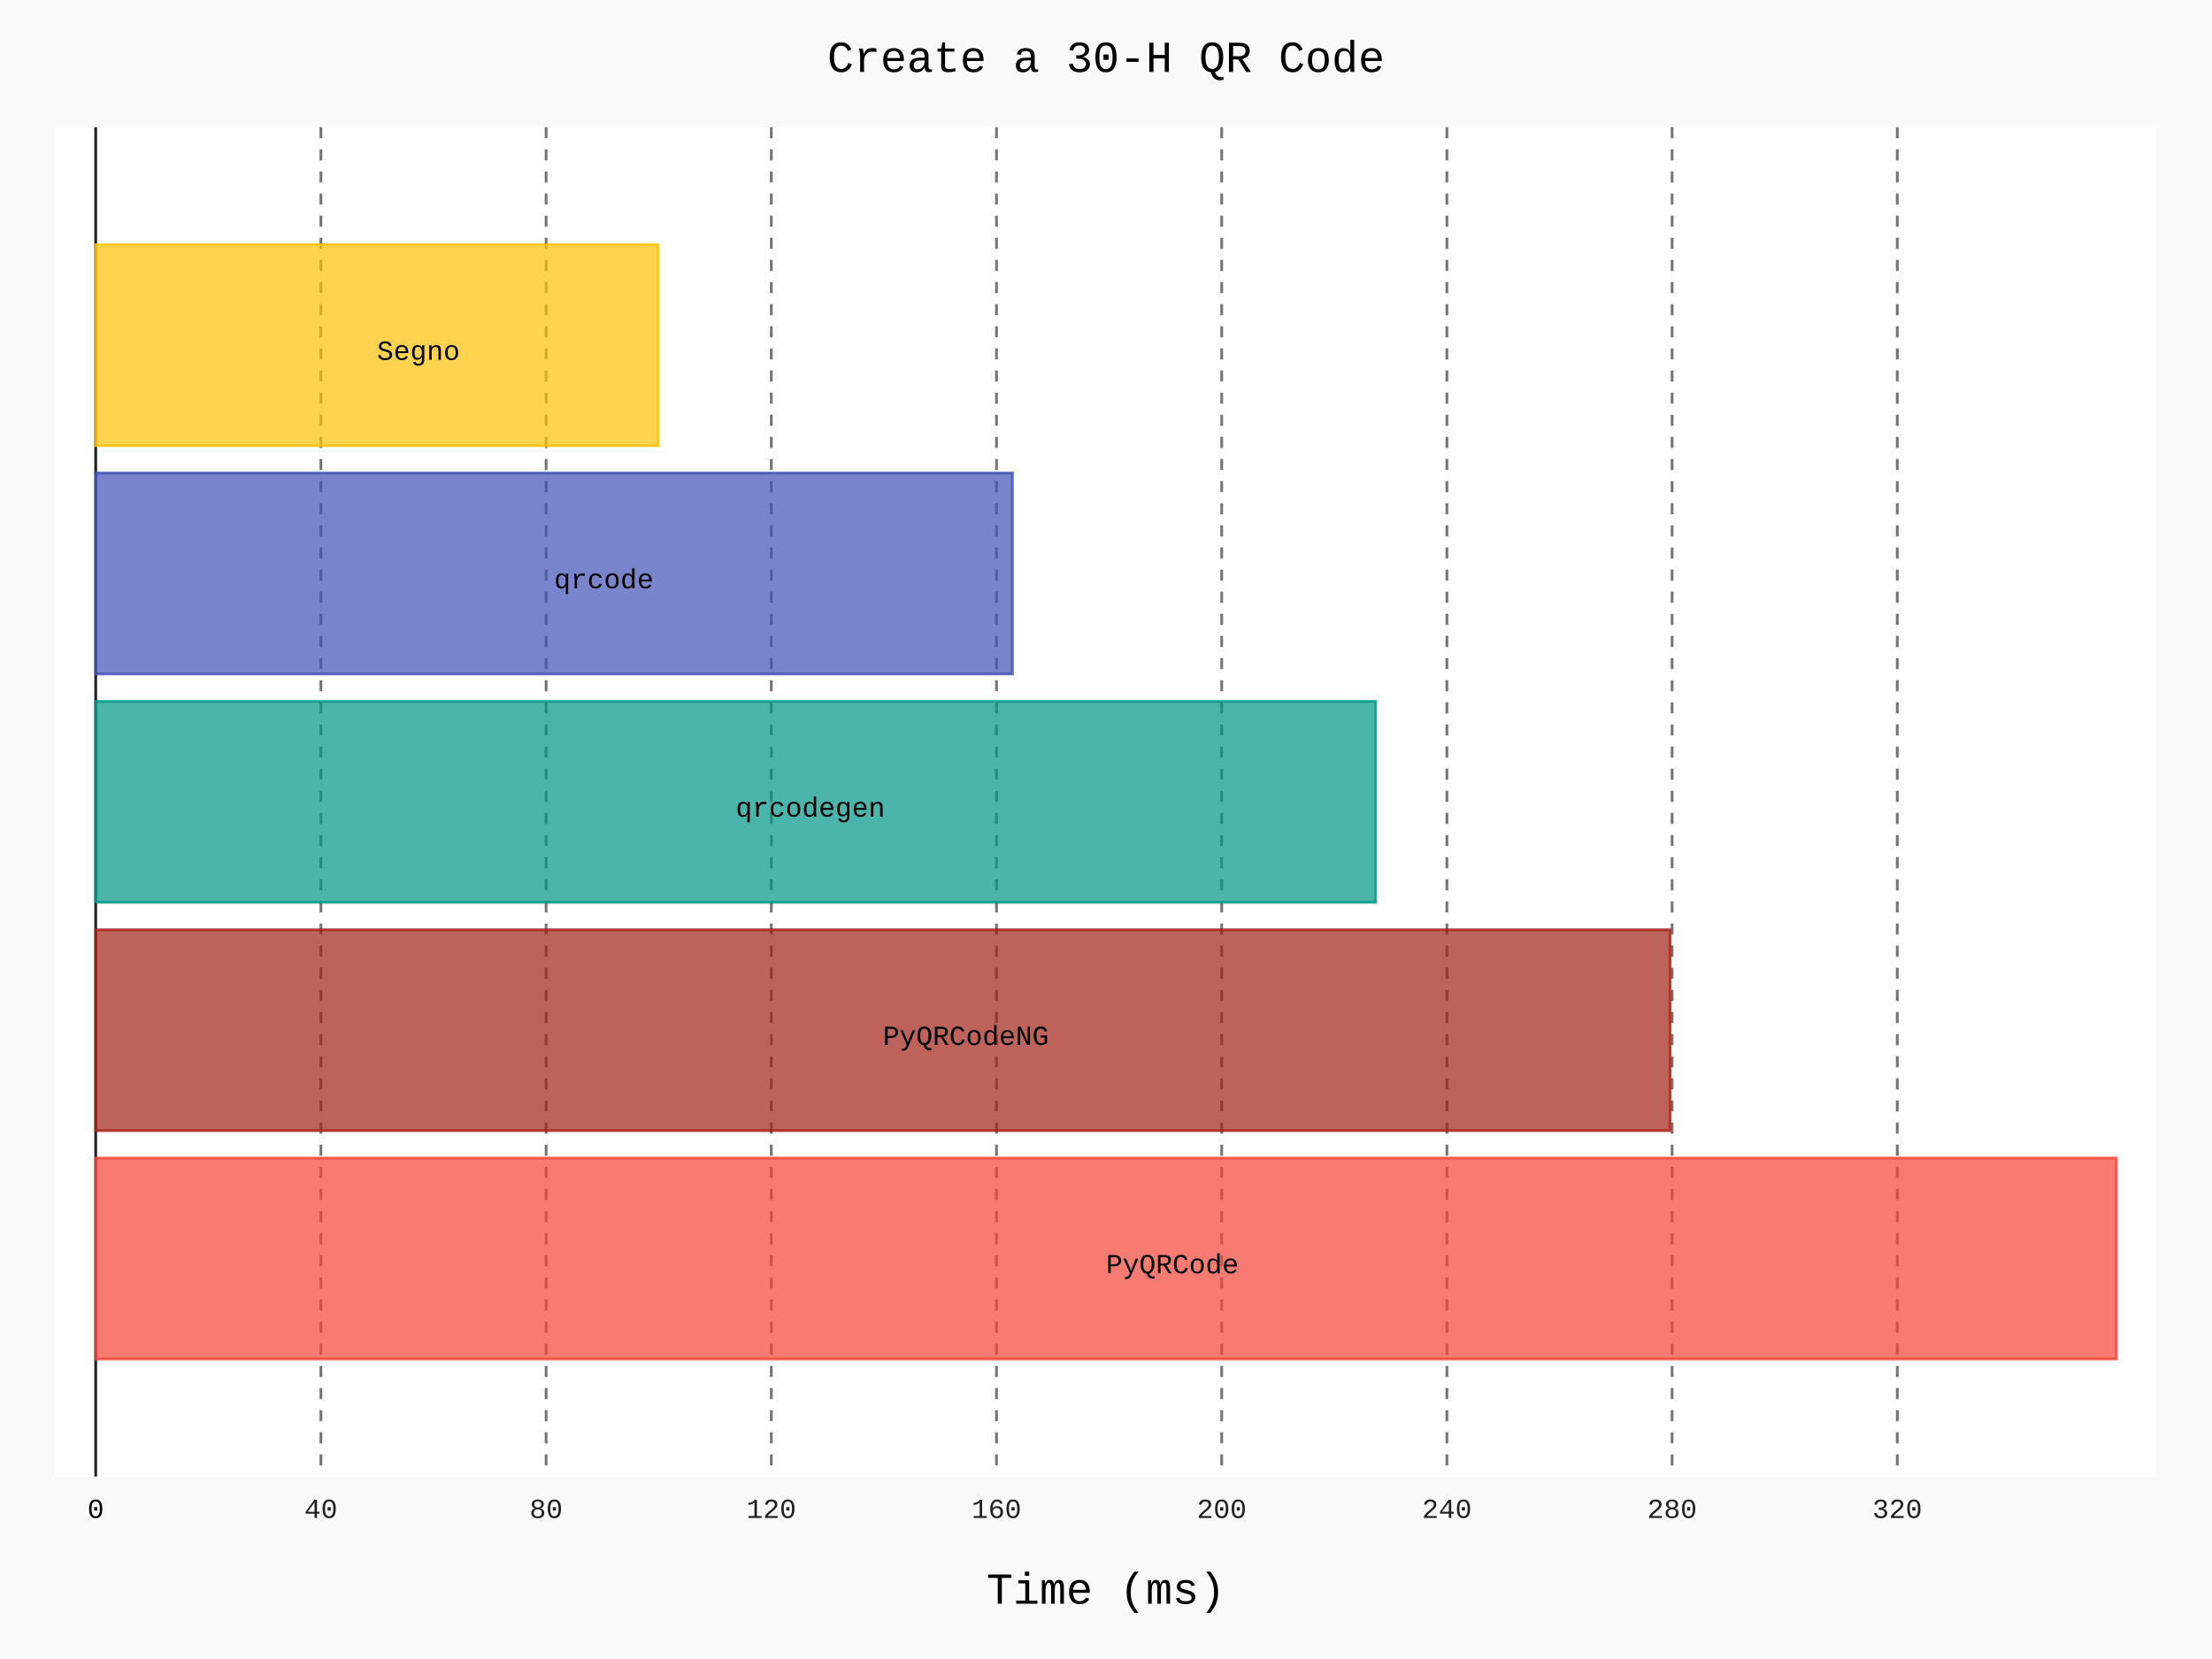
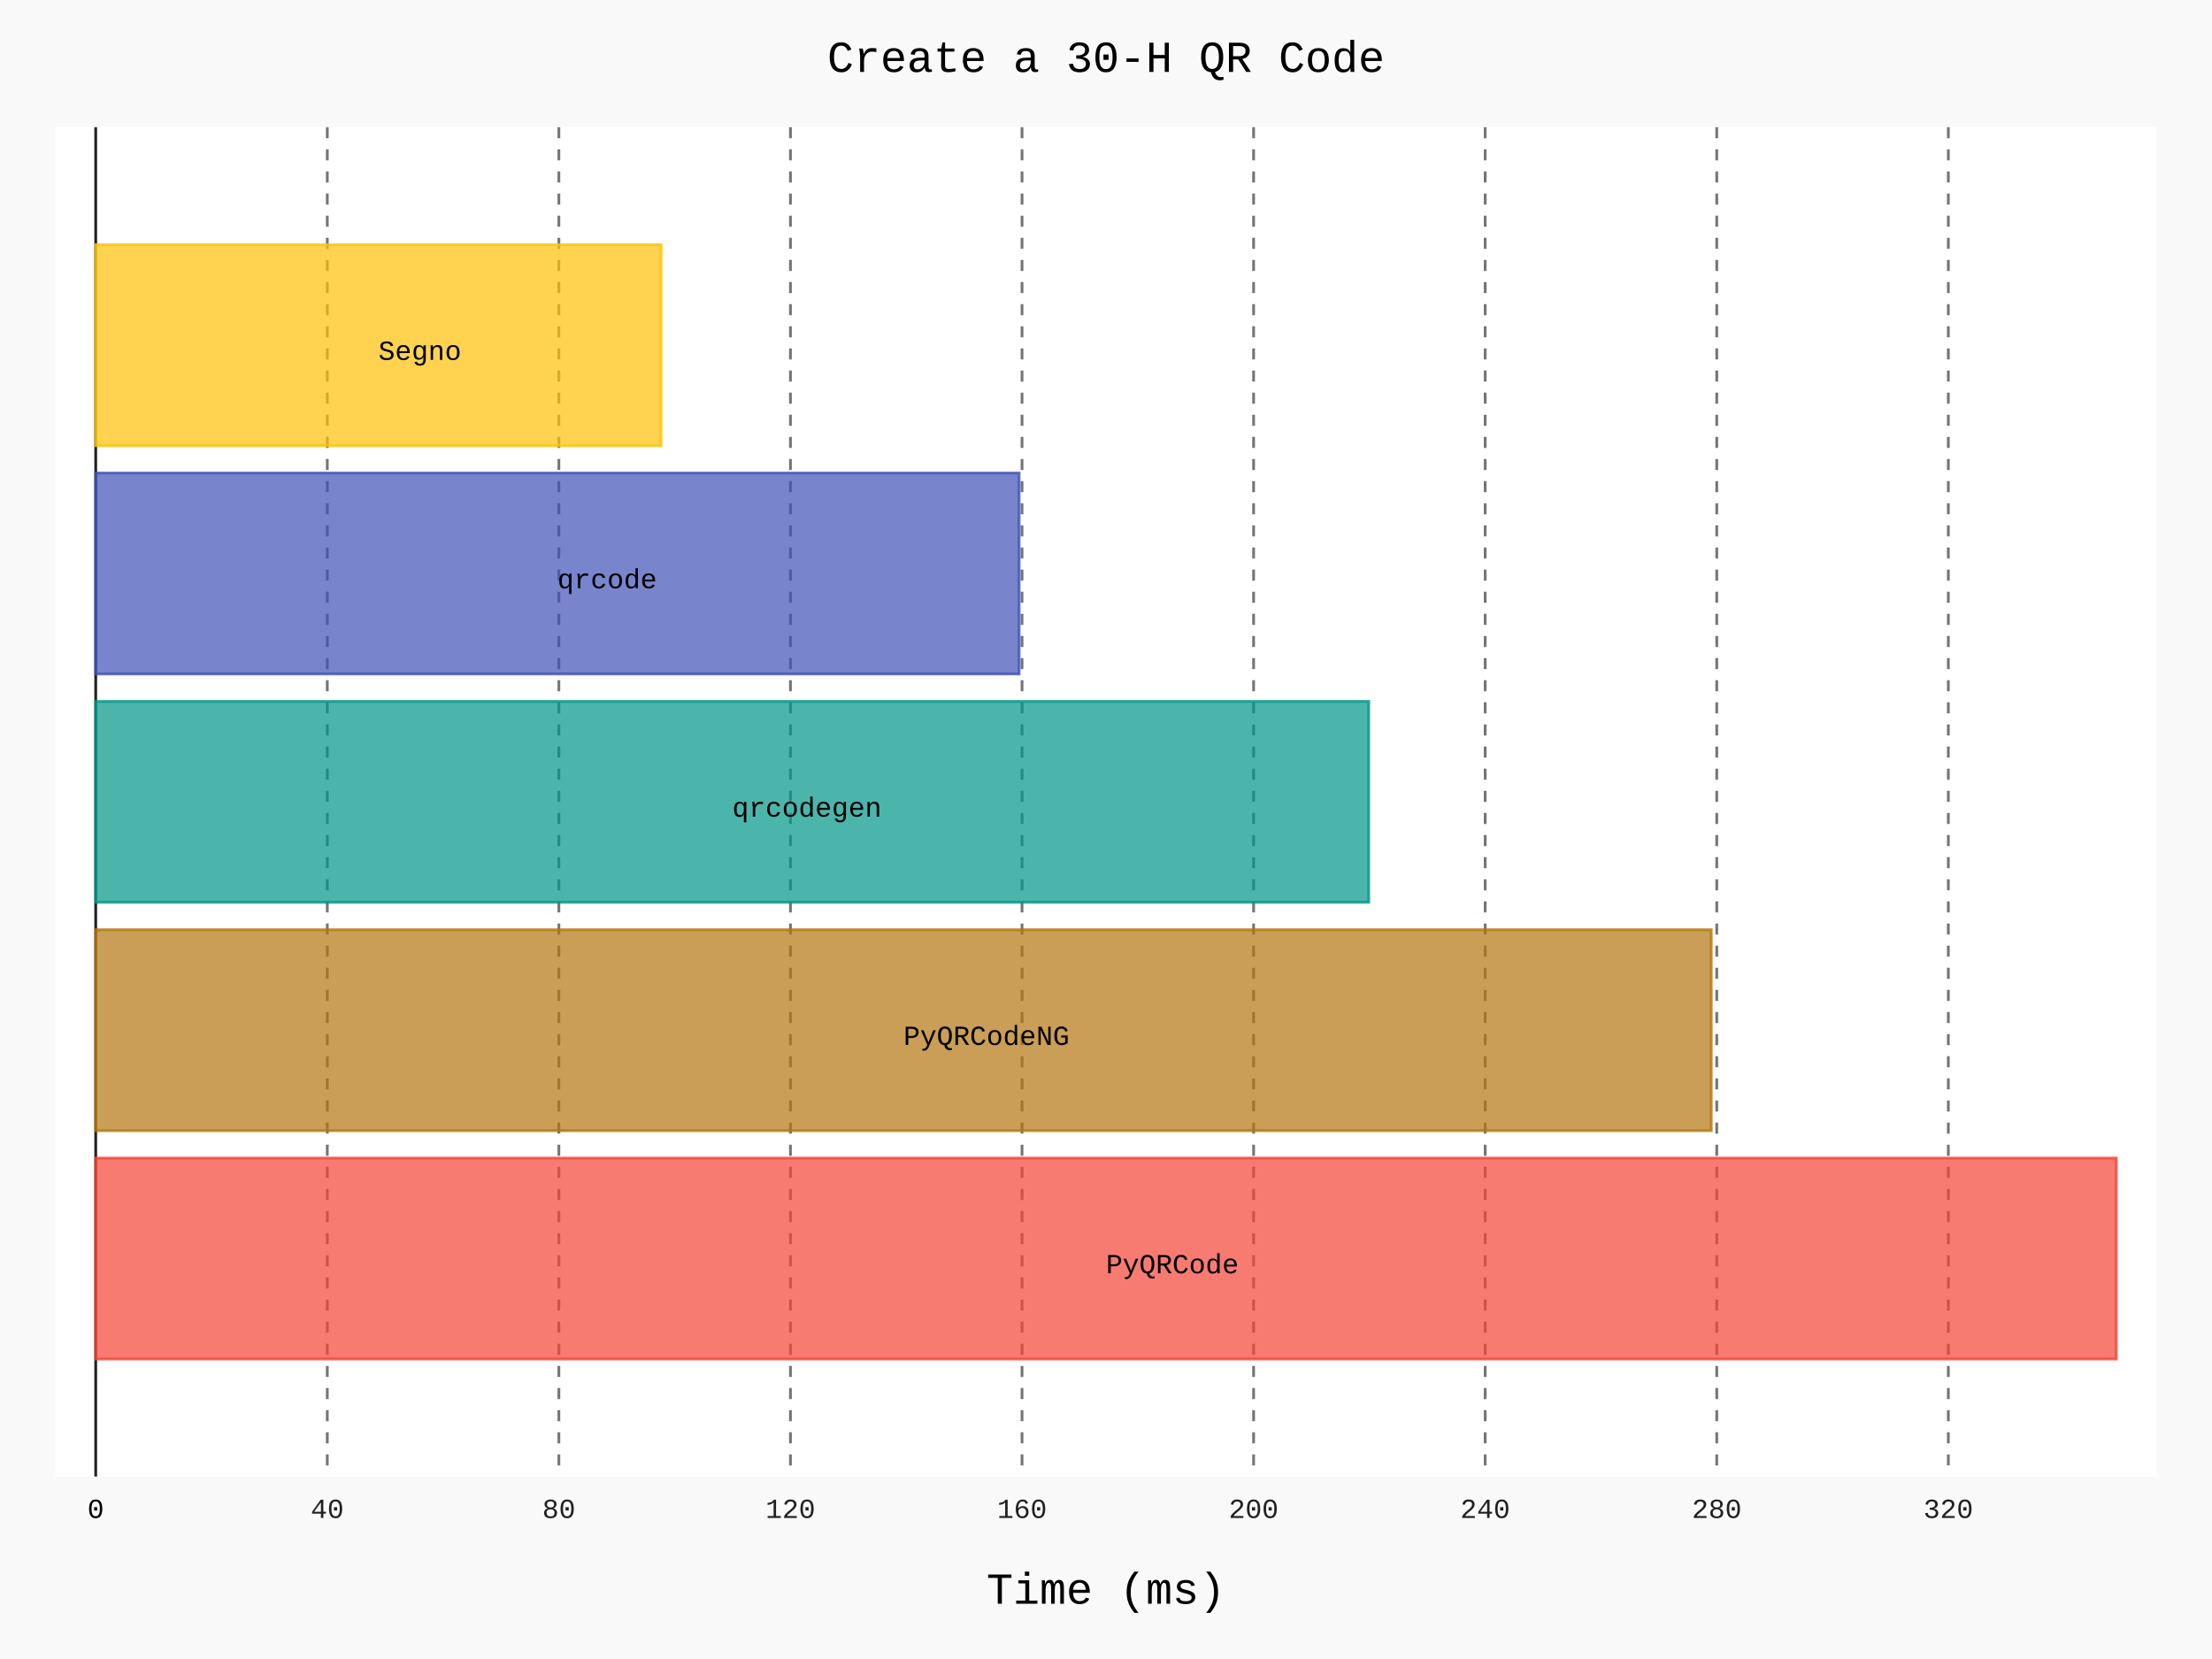
- <svg xmlns="http://www.w3.org/2000/svg" class="pygal-chart" id="chart-af221418-770d-4f79-a5b0-477e85fa17e9" viewBox="0 0 800 600">
+ <svg xmlns="http://www.w3.org/2000/svg" class="pygal-chart" id="chart-76187ee6-940c-47c5-976d-912d344d03e8" viewBox="0 0 800 600">
  <defs>
-     <style type="text/css">#chart-af221418-770d-4f79-a5b0-477e85fa17e9{-webkit-user-select:none;-webkit-font-smoothing:antialiased;font-family:Consolas,"Liberation Mono",Menlo,Courier,monospace}#chart-af221418-770d-4f79-a5b0-477e85fa17e9 .title{font-family:Consolas,"Liberation Mono",Menlo,Courier,monospace;font-size:16px}#chart-af221418-770d-4f79-a5b0-477e85fa17e9 .legends .legend text{font-family:Consolas,"Liberation Mono",Menlo,Courier,monospace;font-size:14px}#chart-af221418-770d-4f79-a5b0-477e85fa17e9 .axis text{font-family:Consolas,"Liberation Mono",Menlo,Courier,monospace;font-size:10px}#chart-af221418-770d-4f79-a5b0-477e85fa17e9 .axis text.major{font-family:Consolas,"Liberation Mono",Menlo,Courier,monospace;font-size:10px}#chart-af221418-770d-4f79-a5b0-477e85fa17e9 .text-overlay text.value{font-family:Consolas,"Liberation Mono",Menlo,Courier,monospace;font-size:16px}#chart-af221418-770d-4f79-a5b0-477e85fa17e9 .text-overlay text.label{font-family:Consolas,"Liberation Mono",Menlo,Courier,monospace;font-size:10px}#chart-af221418-770d-4f79-a5b0-477e85fa17e9 .tooltip{font-family:Consolas,"Liberation Mono",Menlo,Courier,monospace;font-size:14px}#chart-af221418-770d-4f79-a5b0-477e85fa17e9 text.no_data{font-family:Consolas,"Liberation Mono",Menlo,Courier,monospace;font-size:64px}
- #chart-af221418-770d-4f79-a5b0-477e85fa17e9{background-color:rgba(249,249,249,1)}#chart-af221418-770d-4f79-a5b0-477e85fa17e9 path,#chart-af221418-770d-4f79-a5b0-477e85fa17e9 line,#chart-af221418-770d-4f79-a5b0-477e85fa17e9 rect,#chart-af221418-770d-4f79-a5b0-477e85fa17e9 circle{-webkit-transition:150ms;-moz-transition:150ms;transition:150ms}#chart-af221418-770d-4f79-a5b0-477e85fa17e9 .graph &gt; .background{fill:rgba(249,249,249,1)}#chart-af221418-770d-4f79-a5b0-477e85fa17e9 .plot &gt; .background{fill:rgba(255,255,255,1)}#chart-af221418-770d-4f79-a5b0-477e85fa17e9 .graph{fill:rgba(0,0,0,.87)}#chart-af221418-770d-4f79-a5b0-477e85fa17e9 text.no_data{fill:rgba(0,0,0,1)}#chart-af221418-770d-4f79-a5b0-477e85fa17e9 .title{fill:rgba(0,0,0,1)}#chart-af221418-770d-4f79-a5b0-477e85fa17e9 .legends .legend text{fill:rgba(0,0,0,.87)}#chart-af221418-770d-4f79-a5b0-477e85fa17e9 .legends .legend:hover text{fill:rgba(0,0,0,1)}#chart-af221418-770d-4f79-a5b0-477e85fa17e9 .axis .line{stroke:rgba(0,0,0,1)}#chart-af221418-770d-4f79-a5b0-477e85fa17e9 .axis .guide.line{stroke:rgba(0,0,0,.54)}#chart-af221418-770d-4f79-a5b0-477e85fa17e9 .axis .major.line{stroke:rgba(0,0,0,.87)}#chart-af221418-770d-4f79-a5b0-477e85fa17e9 .axis text.major{fill:rgba(0,0,0,1)}#chart-af221418-770d-4f79-a5b0-477e85fa17e9 .axis.y .guides:hover .guide.line,#chart-af221418-770d-4f79-a5b0-477e85fa17e9 .line-graph .axis.x .guides:hover .guide.line,#chart-af221418-770d-4f79-a5b0-477e85fa17e9 .stackedline-graph .axis.x .guides:hover .guide.line,#chart-af221418-770d-4f79-a5b0-477e85fa17e9 .xy-graph .axis.x .guides:hover .guide.line{stroke:rgba(0,0,0,1)}#chart-af221418-770d-4f79-a5b0-477e85fa17e9 .axis .guides:hover text{fill:rgba(0,0,0,1)}#chart-af221418-770d-4f79-a5b0-477e85fa17e9 .reactive{fill-opacity:.7;stroke-opacity:.8}#chart-af221418-770d-4f79-a5b0-477e85fa17e9 .ci{stroke:rgba(0,0,0,.87)}#chart-af221418-770d-4f79-a5b0-477e85fa17e9 .reactive.active,#chart-af221418-770d-4f79-a5b0-477e85fa17e9 .active .reactive{fill-opacity:.8;stroke-opacity:.9;stroke-width:4}#chart-af221418-770d-4f79-a5b0-477e85fa17e9 .ci .reactive.active{stroke-width:1.5}#chart-af221418-770d-4f79-a5b0-477e85fa17e9 .series text{fill:rgba(0,0,0,1)}#chart-af221418-770d-4f79-a5b0-477e85fa17e9 .tooltip rect{fill:rgba(255,255,255,1);stroke:rgba(0,0,0,1);-webkit-transition:opacity 150ms;-moz-transition:opacity 150ms;transition:opacity 150ms}#chart-af221418-770d-4f79-a5b0-477e85fa17e9 .tooltip .label{fill:rgba(0,0,0,.87)}#chart-af221418-770d-4f79-a5b0-477e85fa17e9 .tooltip .label{fill:rgba(0,0,0,.87)}#chart-af221418-770d-4f79-a5b0-477e85fa17e9 .tooltip .legend{font-size:.8em;fill:rgba(0,0,0,.54)}#chart-af221418-770d-4f79-a5b0-477e85fa17e9 .tooltip .x_label{font-size:.6em;fill:rgba(0,0,0,1)}#chart-af221418-770d-4f79-a5b0-477e85fa17e9 .tooltip .xlink{font-size:.5em;text-decoration:underline}#chart-af221418-770d-4f79-a5b0-477e85fa17e9 .tooltip .value{font-size:1.5em}#chart-af221418-770d-4f79-a5b0-477e85fa17e9 .bound{font-size:.5em}#chart-af221418-770d-4f79-a5b0-477e85fa17e9 .max-value{font-size:.75em;fill:rgba(0,0,0,.54)}#chart-af221418-770d-4f79-a5b0-477e85fa17e9 .map-element{fill:rgba(255,255,255,1);stroke:rgba(0,0,0,.54) !important}#chart-af221418-770d-4f79-a5b0-477e85fa17e9 .map-element .reactive{fill-opacity:inherit;stroke-opacity:inherit}#chart-af221418-770d-4f79-a5b0-477e85fa17e9 .color-0,#chart-af221418-770d-4f79-a5b0-477e85fa17e9 .color-0 a:visited{stroke:#F44336;fill:#F44336}#chart-af221418-770d-4f79-a5b0-477e85fa17e9 .color-1,#chart-af221418-770d-4f79-a5b0-477e85fa17e9 .color-1 a:visited{stroke:#3F51B5;fill:#3F51B5}#chart-af221418-770d-4f79-a5b0-477e85fa17e9 .color-2,#chart-af221418-770d-4f79-a5b0-477e85fa17e9 .color-2 a:visited{stroke:#009688;fill:#009688}#chart-af221418-770d-4f79-a5b0-477e85fa17e9 .color-3,#chart-af221418-770d-4f79-a5b0-477e85fa17e9 .color-3 a:visited{stroke:#FFC107;fill:#FFC107}#chart-af221418-770d-4f79-a5b0-477e85fa17e9 .color-4,#chart-af221418-770d-4f79-a5b0-477e85fa17e9 .color-4 a:visited{stroke:#FF5722;fill:#FF5722}#chart-af221418-770d-4f79-a5b0-477e85fa17e9 .text-overlay .color-0 text{fill:black}#chart-af221418-770d-4f79-a5b0-477e85fa17e9 .text-overlay .color-1 text{fill:black}#chart-af221418-770d-4f79-a5b0-477e85fa17e9 .text-overlay .color-2 text{fill:black}#chart-af221418-770d-4f79-a5b0-477e85fa17e9 .text-overlay .color-3 text{fill:black}#chart-af221418-770d-4f79-a5b0-477e85fa17e9 .text-overlay .color-4 text{fill:black}
- #chart-af221418-770d-4f79-a5b0-477e85fa17e9 text.no_data{text-anchor:middle}#chart-af221418-770d-4f79-a5b0-477e85fa17e9 .guide.line{fill:none}#chart-af221418-770d-4f79-a5b0-477e85fa17e9 .centered{text-anchor:middle}#chart-af221418-770d-4f79-a5b0-477e85fa17e9 .title{text-anchor:middle}#chart-af221418-770d-4f79-a5b0-477e85fa17e9 .legends .legend text{fill-opacity:1}#chart-af221418-770d-4f79-a5b0-477e85fa17e9 .axis.x text{text-anchor:middle}#chart-af221418-770d-4f79-a5b0-477e85fa17e9 .axis.x:not(.web) text[transform]{text-anchor:start}#chart-af221418-770d-4f79-a5b0-477e85fa17e9 .axis.x:not(.web) text[transform].backwards{text-anchor:end}#chart-af221418-770d-4f79-a5b0-477e85fa17e9 .axis.y text{text-anchor:end}#chart-af221418-770d-4f79-a5b0-477e85fa17e9 .axis.y text[transform].backwards{text-anchor:start}#chart-af221418-770d-4f79-a5b0-477e85fa17e9 .axis.y2 text{text-anchor:start}#chart-af221418-770d-4f79-a5b0-477e85fa17e9 .axis.y2 text[transform].backwards{text-anchor:end}#chart-af221418-770d-4f79-a5b0-477e85fa17e9 .axis .guide.line{stroke-dasharray:4,4}#chart-af221418-770d-4f79-a5b0-477e85fa17e9 .axis .major.guide.line{stroke-dasharray:6,6}#chart-af221418-770d-4f79-a5b0-477e85fa17e9 .horizontal .axis.y .guide.line,#chart-af221418-770d-4f79-a5b0-477e85fa17e9 .horizontal .axis.y2 .guide.line,#chart-af221418-770d-4f79-a5b0-477e85fa17e9 .vertical .axis.x .guide.line{opacity:0}#chart-af221418-770d-4f79-a5b0-477e85fa17e9 .horizontal .axis.always_show .guide.line,#chart-af221418-770d-4f79-a5b0-477e85fa17e9 .vertical .axis.always_show .guide.line{opacity:1 !important}#chart-af221418-770d-4f79-a5b0-477e85fa17e9 .axis.y .guides:hover .guide.line,#chart-af221418-770d-4f79-a5b0-477e85fa17e9 .axis.y2 .guides:hover .guide.line,#chart-af221418-770d-4f79-a5b0-477e85fa17e9 .axis.x .guides:hover .guide.line{opacity:1}#chart-af221418-770d-4f79-a5b0-477e85fa17e9 .axis .guides:hover text{opacity:1}#chart-af221418-770d-4f79-a5b0-477e85fa17e9 .nofill{fill:none}#chart-af221418-770d-4f79-a5b0-477e85fa17e9 .subtle-fill{fill-opacity:.2}#chart-af221418-770d-4f79-a5b0-477e85fa17e9 .dot{stroke-width:1px;fill-opacity:1}#chart-af221418-770d-4f79-a5b0-477e85fa17e9 .dot.active{stroke-width:5px}#chart-af221418-770d-4f79-a5b0-477e85fa17e9 .dot.negative{fill:transparent}#chart-af221418-770d-4f79-a5b0-477e85fa17e9 text,#chart-af221418-770d-4f79-a5b0-477e85fa17e9 tspan{stroke:none !important}#chart-af221418-770d-4f79-a5b0-477e85fa17e9 .series text.active{opacity:1}#chart-af221418-770d-4f79-a5b0-477e85fa17e9 .tooltip rect{fill-opacity:.95;stroke-width:.5}#chart-af221418-770d-4f79-a5b0-477e85fa17e9 .tooltip text{fill-opacity:1}#chart-af221418-770d-4f79-a5b0-477e85fa17e9 .showable{visibility:hidden}#chart-af221418-770d-4f79-a5b0-477e85fa17e9 .showable.shown{visibility:visible}#chart-af221418-770d-4f79-a5b0-477e85fa17e9 .gauge-background{fill:rgba(229,229,229,1);stroke:none}#chart-af221418-770d-4f79-a5b0-477e85fa17e9 .bg-lines{stroke:rgba(249,249,249,1);stroke-width:2px}</style>
+     <style type="text/css">#chart-76187ee6-940c-47c5-976d-912d344d03e8{-webkit-user-select:none;-webkit-font-smoothing:antialiased;font-family:Consolas,"Liberation Mono",Menlo,Courier,monospace}#chart-76187ee6-940c-47c5-976d-912d344d03e8 .title{font-family:Consolas,"Liberation Mono",Menlo,Courier,monospace;font-size:16px}#chart-76187ee6-940c-47c5-976d-912d344d03e8 .legends .legend text{font-family:Consolas,"Liberation Mono",Menlo,Courier,monospace;font-size:14px}#chart-76187ee6-940c-47c5-976d-912d344d03e8 .axis text{font-family:Consolas,"Liberation Mono",Menlo,Courier,monospace;font-size:10px}#chart-76187ee6-940c-47c5-976d-912d344d03e8 .axis text.major{font-family:Consolas,"Liberation Mono",Menlo,Courier,monospace;font-size:10px}#chart-76187ee6-940c-47c5-976d-912d344d03e8 .text-overlay text.value{font-family:Consolas,"Liberation Mono",Menlo,Courier,monospace;font-size:16px}#chart-76187ee6-940c-47c5-976d-912d344d03e8 .text-overlay text.label{font-family:Consolas,"Liberation Mono",Menlo,Courier,monospace;font-size:10px}#chart-76187ee6-940c-47c5-976d-912d344d03e8 .tooltip{font-family:Consolas,"Liberation Mono",Menlo,Courier,monospace;font-size:14px}#chart-76187ee6-940c-47c5-976d-912d344d03e8 text.no_data{font-family:Consolas,"Liberation Mono",Menlo,Courier,monospace;font-size:64px}
+ #chart-76187ee6-940c-47c5-976d-912d344d03e8{background-color:rgba(249,249,249,1)}#chart-76187ee6-940c-47c5-976d-912d344d03e8 path,#chart-76187ee6-940c-47c5-976d-912d344d03e8 line,#chart-76187ee6-940c-47c5-976d-912d344d03e8 rect,#chart-76187ee6-940c-47c5-976d-912d344d03e8 circle{-webkit-transition:150ms;-moz-transition:150ms;transition:150ms}#chart-76187ee6-940c-47c5-976d-912d344d03e8 .graph &gt; .background{fill:rgba(249,249,249,1)}#chart-76187ee6-940c-47c5-976d-912d344d03e8 .plot &gt; .background{fill:rgba(255,255,255,1)}#chart-76187ee6-940c-47c5-976d-912d344d03e8 .graph{fill:rgba(0,0,0,.87)}#chart-76187ee6-940c-47c5-976d-912d344d03e8 text.no_data{fill:rgba(0,0,0,1)}#chart-76187ee6-940c-47c5-976d-912d344d03e8 .title{fill:rgba(0,0,0,1)}#chart-76187ee6-940c-47c5-976d-912d344d03e8 .legends .legend text{fill:rgba(0,0,0,.87)}#chart-76187ee6-940c-47c5-976d-912d344d03e8 .legends .legend:hover text{fill:rgba(0,0,0,1)}#chart-76187ee6-940c-47c5-976d-912d344d03e8 .axis .line{stroke:rgba(0,0,0,1)}#chart-76187ee6-940c-47c5-976d-912d344d03e8 .axis .guide.line{stroke:rgba(0,0,0,.54)}#chart-76187ee6-940c-47c5-976d-912d344d03e8 .axis .major.line{stroke:rgba(0,0,0,.87)}#chart-76187ee6-940c-47c5-976d-912d344d03e8 .axis text.major{fill:rgba(0,0,0,1)}#chart-76187ee6-940c-47c5-976d-912d344d03e8 .axis.y .guides:hover .guide.line,#chart-76187ee6-940c-47c5-976d-912d344d03e8 .line-graph .axis.x .guides:hover .guide.line,#chart-76187ee6-940c-47c5-976d-912d344d03e8 .stackedline-graph .axis.x .guides:hover .guide.line,#chart-76187ee6-940c-47c5-976d-912d344d03e8 .xy-graph .axis.x .guides:hover .guide.line{stroke:rgba(0,0,0,1)}#chart-76187ee6-940c-47c5-976d-912d344d03e8 .axis .guides:hover text{fill:rgba(0,0,0,1)}#chart-76187ee6-940c-47c5-976d-912d344d03e8 .reactive{fill-opacity:.7;stroke-opacity:.8}#chart-76187ee6-940c-47c5-976d-912d344d03e8 .ci{stroke:rgba(0,0,0,.87)}#chart-76187ee6-940c-47c5-976d-912d344d03e8 .reactive.active,#chart-76187ee6-940c-47c5-976d-912d344d03e8 .active .reactive{fill-opacity:.8;stroke-opacity:.9;stroke-width:4}#chart-76187ee6-940c-47c5-976d-912d344d03e8 .ci .reactive.active{stroke-width:1.5}#chart-76187ee6-940c-47c5-976d-912d344d03e8 .series text{fill:rgba(0,0,0,1)}#chart-76187ee6-940c-47c5-976d-912d344d03e8 .tooltip rect{fill:rgba(255,255,255,1);stroke:rgba(0,0,0,1);-webkit-transition:opacity 150ms;-moz-transition:opacity 150ms;transition:opacity 150ms}#chart-76187ee6-940c-47c5-976d-912d344d03e8 .tooltip .label{fill:rgba(0,0,0,.87)}#chart-76187ee6-940c-47c5-976d-912d344d03e8 .tooltip .label{fill:rgba(0,0,0,.87)}#chart-76187ee6-940c-47c5-976d-912d344d03e8 .tooltip .legend{font-size:.8em;fill:rgba(0,0,0,.54)}#chart-76187ee6-940c-47c5-976d-912d344d03e8 .tooltip .x_label{font-size:.6em;fill:rgba(0,0,0,1)}#chart-76187ee6-940c-47c5-976d-912d344d03e8 .tooltip .xlink{font-size:.5em;text-decoration:underline}#chart-76187ee6-940c-47c5-976d-912d344d03e8 .tooltip .value{font-size:1.5em}#chart-76187ee6-940c-47c5-976d-912d344d03e8 .bound{font-size:.5em}#chart-76187ee6-940c-47c5-976d-912d344d03e8 .max-value{font-size:.75em;fill:rgba(0,0,0,.54)}#chart-76187ee6-940c-47c5-976d-912d344d03e8 .map-element{fill:rgba(255,255,255,1);stroke:rgba(0,0,0,.54) !important}#chart-76187ee6-940c-47c5-976d-912d344d03e8 .map-element .reactive{fill-opacity:inherit;stroke-opacity:inherit}#chart-76187ee6-940c-47c5-976d-912d344d03e8 .color-0,#chart-76187ee6-940c-47c5-976d-912d344d03e8 .color-0 a:visited{stroke:#F44336;fill:#F44336}#chart-76187ee6-940c-47c5-976d-912d344d03e8 .color-1,#chart-76187ee6-940c-47c5-976d-912d344d03e8 .color-1 a:visited{stroke:#3F51B5;fill:#3F51B5}#chart-76187ee6-940c-47c5-976d-912d344d03e8 .color-2,#chart-76187ee6-940c-47c5-976d-912d344d03e8 .color-2 a:visited{stroke:#009688;fill:#009688}#chart-76187ee6-940c-47c5-976d-912d344d03e8 .color-3,#chart-76187ee6-940c-47c5-976d-912d344d03e8 .color-3 a:visited{stroke:#FFC107;fill:#FFC107}#chart-76187ee6-940c-47c5-976d-912d344d03e8 .color-4,#chart-76187ee6-940c-47c5-976d-912d344d03e8 .color-4 a:visited{stroke:#FF5722;fill:#FF5722}#chart-76187ee6-940c-47c5-976d-912d344d03e8 .text-overlay .color-0 text{fill:black}#chart-76187ee6-940c-47c5-976d-912d344d03e8 .text-overlay .color-1 text{fill:black}#chart-76187ee6-940c-47c5-976d-912d344d03e8 .text-overlay .color-2 text{fill:black}#chart-76187ee6-940c-47c5-976d-912d344d03e8 .text-overlay .color-3 text{fill:black}#chart-76187ee6-940c-47c5-976d-912d344d03e8 .text-overlay .color-4 text{fill:black}
+ #chart-76187ee6-940c-47c5-976d-912d344d03e8 text.no_data{text-anchor:middle}#chart-76187ee6-940c-47c5-976d-912d344d03e8 .guide.line{fill:none}#chart-76187ee6-940c-47c5-976d-912d344d03e8 .centered{text-anchor:middle}#chart-76187ee6-940c-47c5-976d-912d344d03e8 .title{text-anchor:middle}#chart-76187ee6-940c-47c5-976d-912d344d03e8 .legends .legend text{fill-opacity:1}#chart-76187ee6-940c-47c5-976d-912d344d03e8 .axis.x text{text-anchor:middle}#chart-76187ee6-940c-47c5-976d-912d344d03e8 .axis.x:not(.web) text[transform]{text-anchor:start}#chart-76187ee6-940c-47c5-976d-912d344d03e8 .axis.x:not(.web) text[transform].backwards{text-anchor:end}#chart-76187ee6-940c-47c5-976d-912d344d03e8 .axis.y text{text-anchor:end}#chart-76187ee6-940c-47c5-976d-912d344d03e8 .axis.y text[transform].backwards{text-anchor:start}#chart-76187ee6-940c-47c5-976d-912d344d03e8 .axis.y2 text{text-anchor:start}#chart-76187ee6-940c-47c5-976d-912d344d03e8 .axis.y2 text[transform].backwards{text-anchor:end}#chart-76187ee6-940c-47c5-976d-912d344d03e8 .axis .guide.line{stroke-dasharray:4,4}#chart-76187ee6-940c-47c5-976d-912d344d03e8 .axis .major.guide.line{stroke-dasharray:6,6}#chart-76187ee6-940c-47c5-976d-912d344d03e8 .horizontal .axis.y .guide.line,#chart-76187ee6-940c-47c5-976d-912d344d03e8 .horizontal .axis.y2 .guide.line,#chart-76187ee6-940c-47c5-976d-912d344d03e8 .vertical .axis.x .guide.line{opacity:0}#chart-76187ee6-940c-47c5-976d-912d344d03e8 .horizontal .axis.always_show .guide.line,#chart-76187ee6-940c-47c5-976d-912d344d03e8 .vertical .axis.always_show .guide.line{opacity:1 !important}#chart-76187ee6-940c-47c5-976d-912d344d03e8 .axis.y .guides:hover .guide.line,#chart-76187ee6-940c-47c5-976d-912d344d03e8 .axis.y2 .guides:hover .guide.line,#chart-76187ee6-940c-47c5-976d-912d344d03e8 .axis.x .guides:hover .guide.line{opacity:1}#chart-76187ee6-940c-47c5-976d-912d344d03e8 .axis .guides:hover text{opacity:1}#chart-76187ee6-940c-47c5-976d-912d344d03e8 .nofill{fill:none}#chart-76187ee6-940c-47c5-976d-912d344d03e8 .subtle-fill{fill-opacity:.2}#chart-76187ee6-940c-47c5-976d-912d344d03e8 .dot{stroke-width:1px;fill-opacity:1}#chart-76187ee6-940c-47c5-976d-912d344d03e8 .dot.active{stroke-width:5px}#chart-76187ee6-940c-47c5-976d-912d344d03e8 .dot.negative{fill:transparent}#chart-76187ee6-940c-47c5-976d-912d344d03e8 text,#chart-76187ee6-940c-47c5-976d-912d344d03e8 tspan{stroke:none !important}#chart-76187ee6-940c-47c5-976d-912d344d03e8 .series text.active{opacity:1}#chart-76187ee6-940c-47c5-976d-912d344d03e8 .tooltip rect{fill-opacity:.95;stroke-width:.5}#chart-76187ee6-940c-47c5-976d-912d344d03e8 .tooltip text{fill-opacity:1}#chart-76187ee6-940c-47c5-976d-912d344d03e8 .showable{visibility:hidden}#chart-76187ee6-940c-47c5-976d-912d344d03e8 .showable.shown{visibility:visible}#chart-76187ee6-940c-47c5-976d-912d344d03e8 .gauge-background{fill:rgba(229,229,229,1);stroke:none}#chart-76187ee6-940c-47c5-976d-912d344d03e8 .bg-lines{stroke:rgba(249,249,249,1);stroke-width:2px}</style>
  </defs>
  <g class="graph horizontalbar-graph horizontal">
    <rect class="background" height="600" width="800" x="0" y="0" />
    <g class="plot" transform="translate(20, 46)">
      <rect class="background" height="488" width="760" x="0" y="0" />
      <g class="axis x always_show">
        <g class="guides">
          <path class="axis major line" d="M14.615 0 v488" />
          <text class="major" x="14.615" y="503.0">0</text>
        </g>
        <g class="guides">
-           <path class="guide line" d="M96.061 0 v488" />
-           <text class="" x="96.061" y="503.0">40</text>
+           <path class="guide line" d="M98.369 0 v488" />
+           <text class="" x="98.369" y="503.0">40</text>
        </g>
        <g class="guides">
-           <path class="guide line" d="M177.506 0 v488" />
-           <text class="" x="177.506" y="503.0">80</text>
+           <path class="guide line" d="M182.122 0 v488" />
+           <text class="" x="182.122" y="503.0">80</text>
        </g>
        <g class="guides">
-           <path class="guide line" d="M258.952 0 v488" />
-           <text class="" x="258.952" y="503.0">120</text>
+           <path class="guide line" d="M265.876 0 v488" />
+           <text class="" x="265.876" y="503.0">120</text>
        </g>
        <g class="guides">
-           <path class="guide line" d="M340.397 0 v488" />
-           <text class="" x="340.397" y="503.0">160</text>
+           <path class="guide line" d="M349.629 0 v488" />
+           <text class="" x="349.629" y="503.0">160</text>
        </g>
        <g class="guides">
-           <path class="guide line" d="M421.843 0 v488" />
-           <text class="" x="421.843" y="503.0">200</text>
+           <path class="guide line" d="M433.382 0 v488" />
+           <text class="" x="433.382" y="503.0">200</text>
        </g>
        <g class="guides">
-           <path class="guide line" d="M503.288 0 v488" />
-           <text class="" x="503.288" y="503.0">240</text>
+           <path class="guide line" d="M517.136 0 v488" />
+           <text class="" x="517.136" y="503.0">240</text>
        </g>
        <g class="guides">
-           <path class="guide line" d="M584.733 0 v488" />
-           <text class="" x="584.733" y="503.0">280</text>
+           <path class="guide line" d="M600.889 0 v488" />
+           <text class="" x="600.889" y="503.0">280</text>
        </g>
        <g class="guides">
-           <path class="guide line" d="M666.179 0 v488" />
-           <text class="" x="666.179" y="503.0">320</text>
+           <path class="guide line" d="M684.642 0 v488" />
+           <text class="" x="684.642" y="503.0">320</text>
        </g>
      </g>
      <g class="series serie-4 color-4">
        <g class="bars">
          <g class="bar" style="fill: #F44336; stroke: #F44336">
            <rect class="rect reactive tooltip-trigger" height="72.674" rx="0" ry="0" width="730.769" x="14.615" y="372.832" />
          </g>
        </g>
      </g>
      <g class="series serie-3 color-3">
        <g class="bars">
-           <g class="bar" style="fill: #A22118; stroke: #A22118">
-             <rect class="rect reactive tooltip-trigger" height="72.674" rx="0" ry="0" width="569.385" x="14.615" y="290.247" />
+           <g class="bar" style="fill: #b4750f; stroke: #b4750f">
+             <rect class="rect reactive tooltip-trigger" height="72.674" rx="0" ry="0" width="584.285" x="14.615" y="290.247" />
          </g>
        </g>
      </g>
      <g class="series serie-2 color-2">
        <g class="bars">
          <g class="bar" style="fill: #009688; stroke: #009688">
-             <rect class="rect reactive tooltip-trigger" height="72.674" rx="0" ry="0" width="462.916" x="14.615" y="207.663" />
+             <rect class="rect reactive tooltip-trigger" height="72.674" rx="0" ry="0" width="460.413" x="14.615" y="207.663" />
          </g>
        </g>
      </g>
      <g class="series serie-1 color-1">
        <g class="bars">
          <g class="bar" style="fill: #3F51B5; stroke: #3F51B5">
-             <rect class="rect reactive tooltip-trigger" height="72.674" rx="0" ry="0" width="331.544" x="14.615" y="125.078" />
+             <rect class="rect reactive tooltip-trigger" height="72.674" rx="0" ry="0" width="333.967" x="14.615" y="125.078" />
          </g>
        </g>
      </g>
      <g class="series serie-0 color-0">
        <g class="bars">
          <g class="bar" style="fill: #FFC107; stroke: #FFC107">
-             <rect class="rect reactive tooltip-trigger" height="72.674" rx="0" ry="0" width="203.43" x="14.615" y="42.494" />
+             <rect class="rect reactive tooltip-trigger" height="72.674" rx="0" ry="0" width="204.484" x="14.615" y="42.494" />
          </g>
        </g>
      </g>
    </g>
    <g class="titles">
      <text class="title plot_title" x="400.0" y="26">Create a 30-H QR Code</text>
      <text class="title" x="400.0" y="580">Time (ms)</text>
    </g>
    <g class="plot overlay" transform="translate(20, 46)">
      <g class="series serie-4 color-4" />
      <g class="series serie-3 color-3" />
      <g class="series serie-2 color-2" />
      <g class="series serie-1 color-1" />
      <g class="series serie-0 color-0" />
    </g>
    <g class="plot text-overlay" transform="translate(20, 46)">
      <g class="series serie-4 color-4">
        <text class="label" x="380.0" y="414.503">PyQRCode</text>
      </g>
      <g class="series serie-3 color-3">
-         <text class="label" x="299.308" y="331.918">PyQRCodeNG</text>
+         <text class="label" x="306.758" y="331.918">PyQRCodeNG</text>
      </g>
      <g class="series serie-2 color-2">
-         <text class="label" x="246.073" y="249.333">qrcodegen</text>
+         <text class="label" x="244.822" y="249.333">qrcodegen</text>
      </g>
      <g class="series serie-1 color-1">
-         <text class="label" x="180.387" y="166.749">qrcode</text>
+         <text class="label" x="181.599" y="166.749">qrcode</text>
      </g>
      <g class="series serie-0 color-0">
-         <text class="label" x="116.331" y="84.164">Segno</text>
+         <text class="label" x="116.857" y="84.164">Segno</text>
      </g>
    </g>
    <g class="plot tooltip-overlay" transform="translate(20, 46)">
      <g class="tooltip" style="opacity: 0" transform="translate(0 0)">
        <rect class="tooltip-box" height="0" rx="0" ry="0" width="0" />
        <g class="text" />
      </g>
    </g>
  </g>
</svg>
